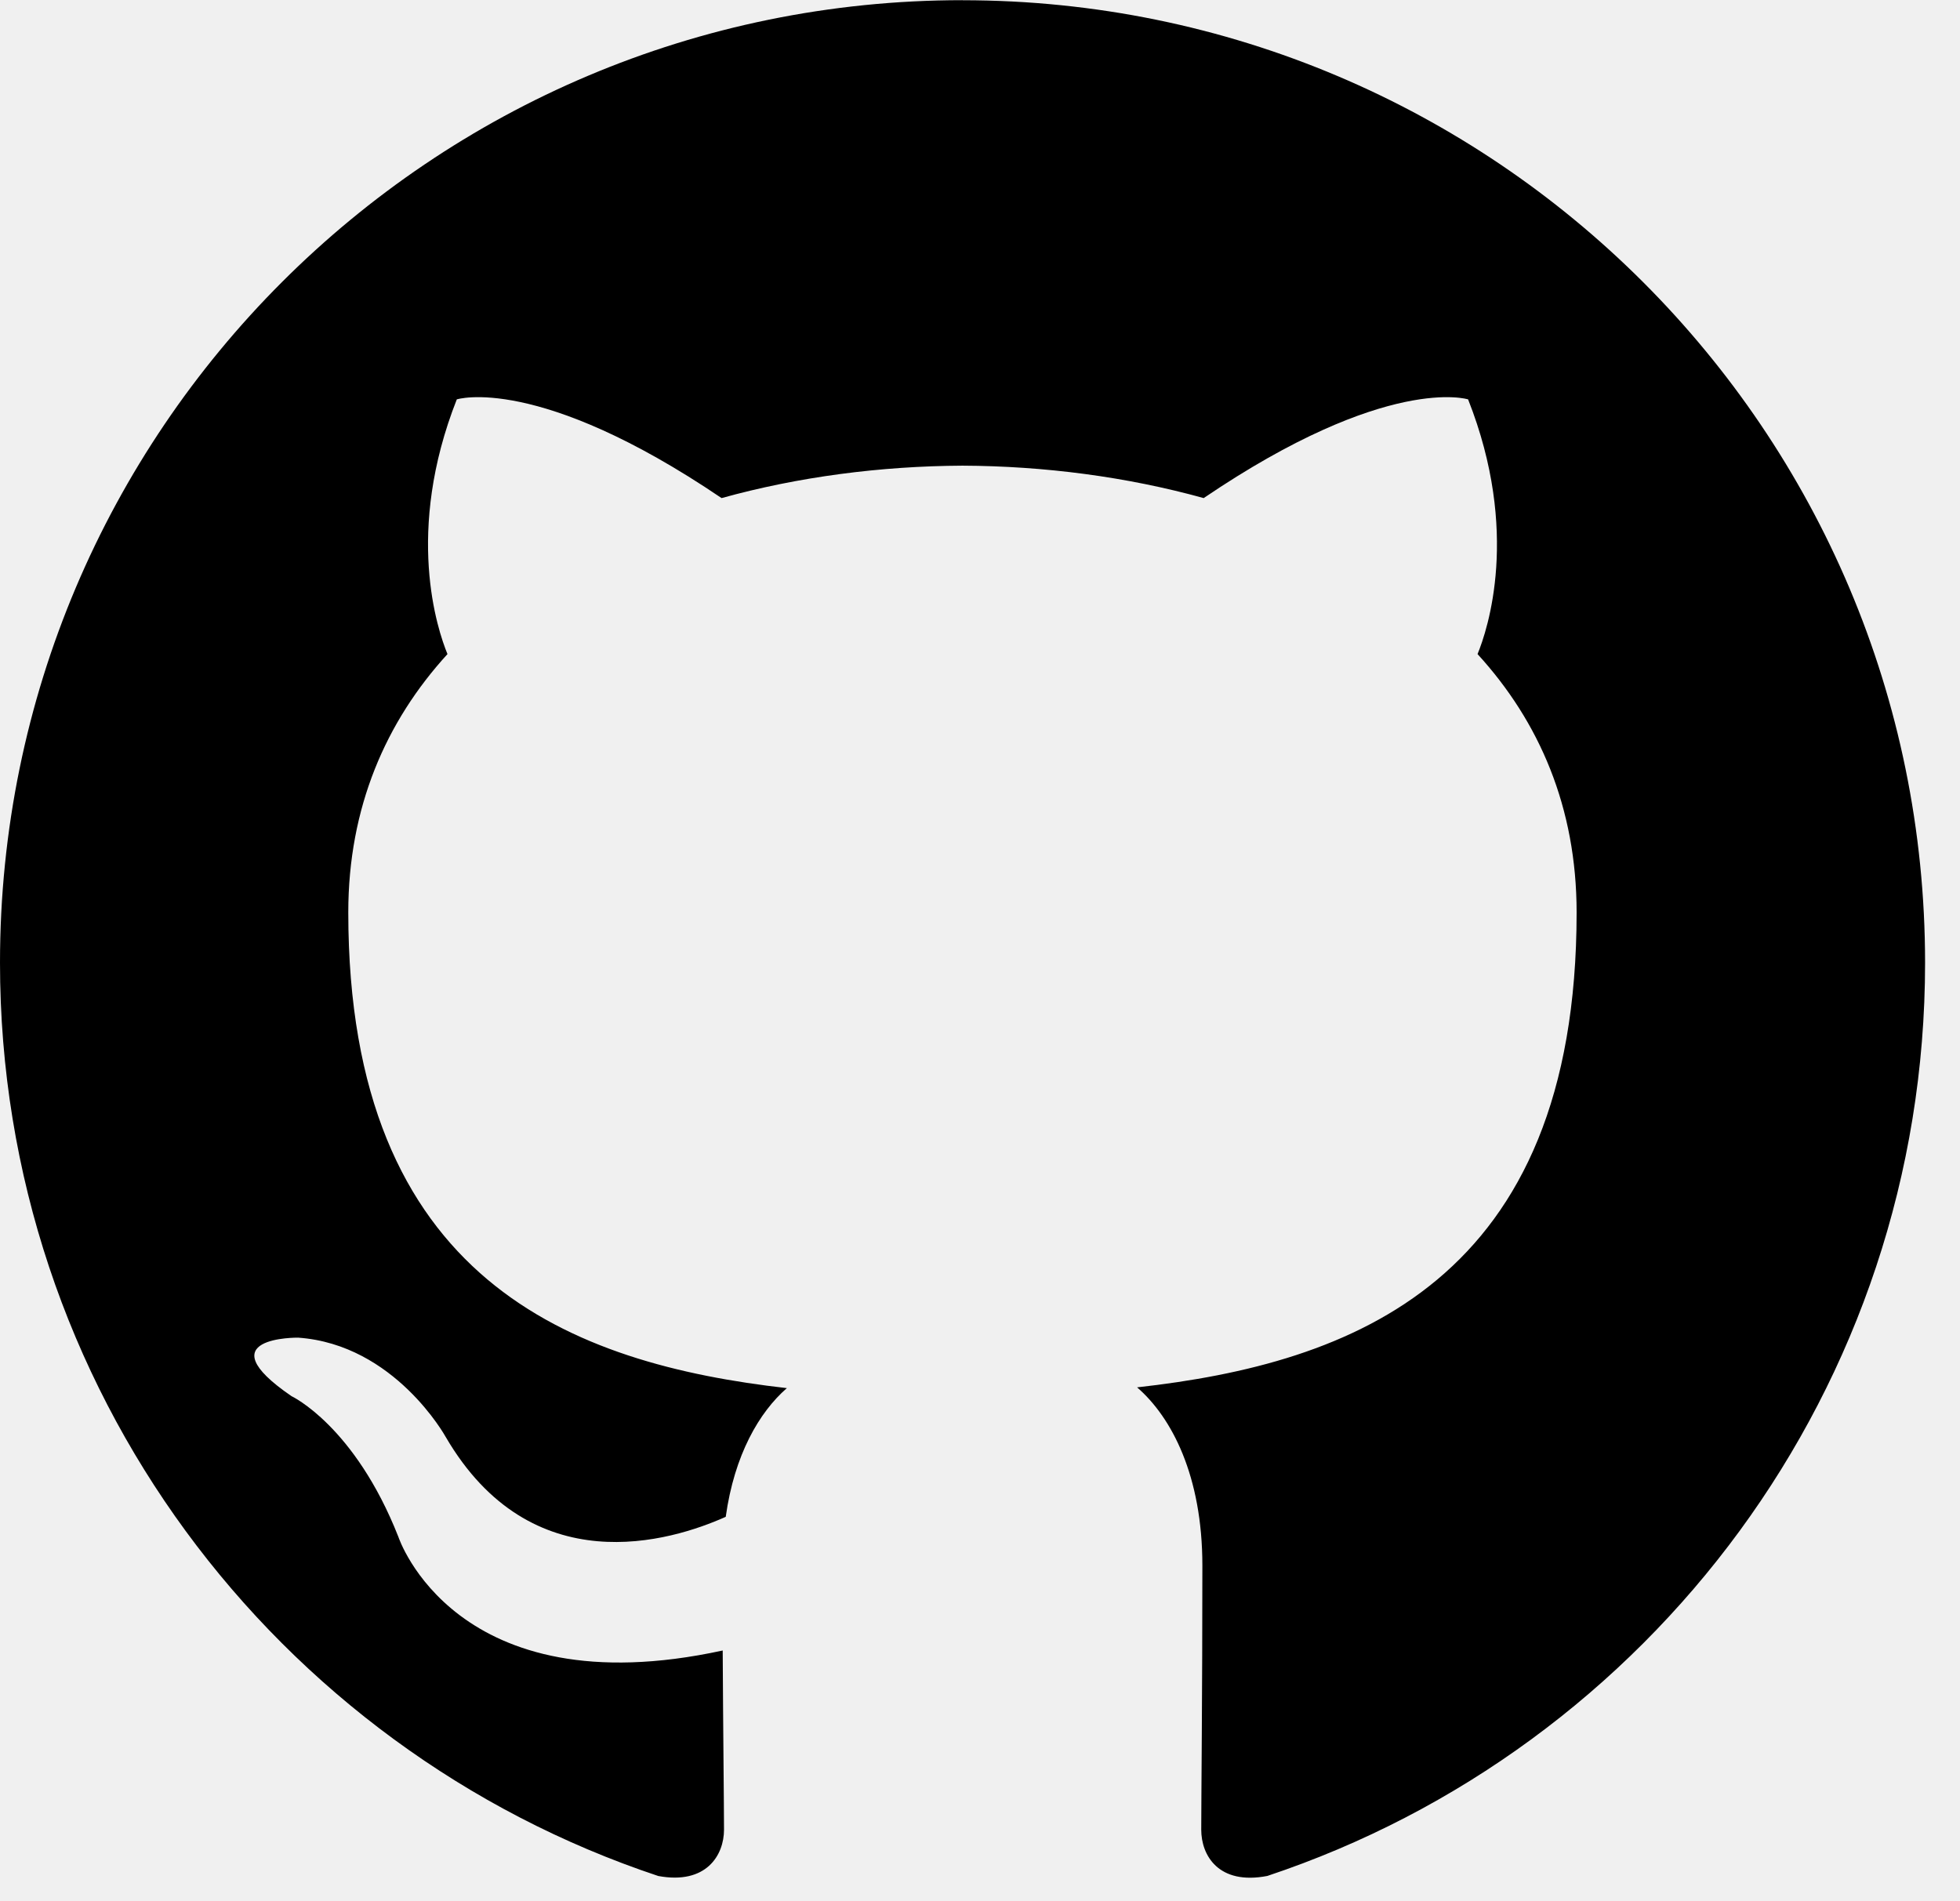
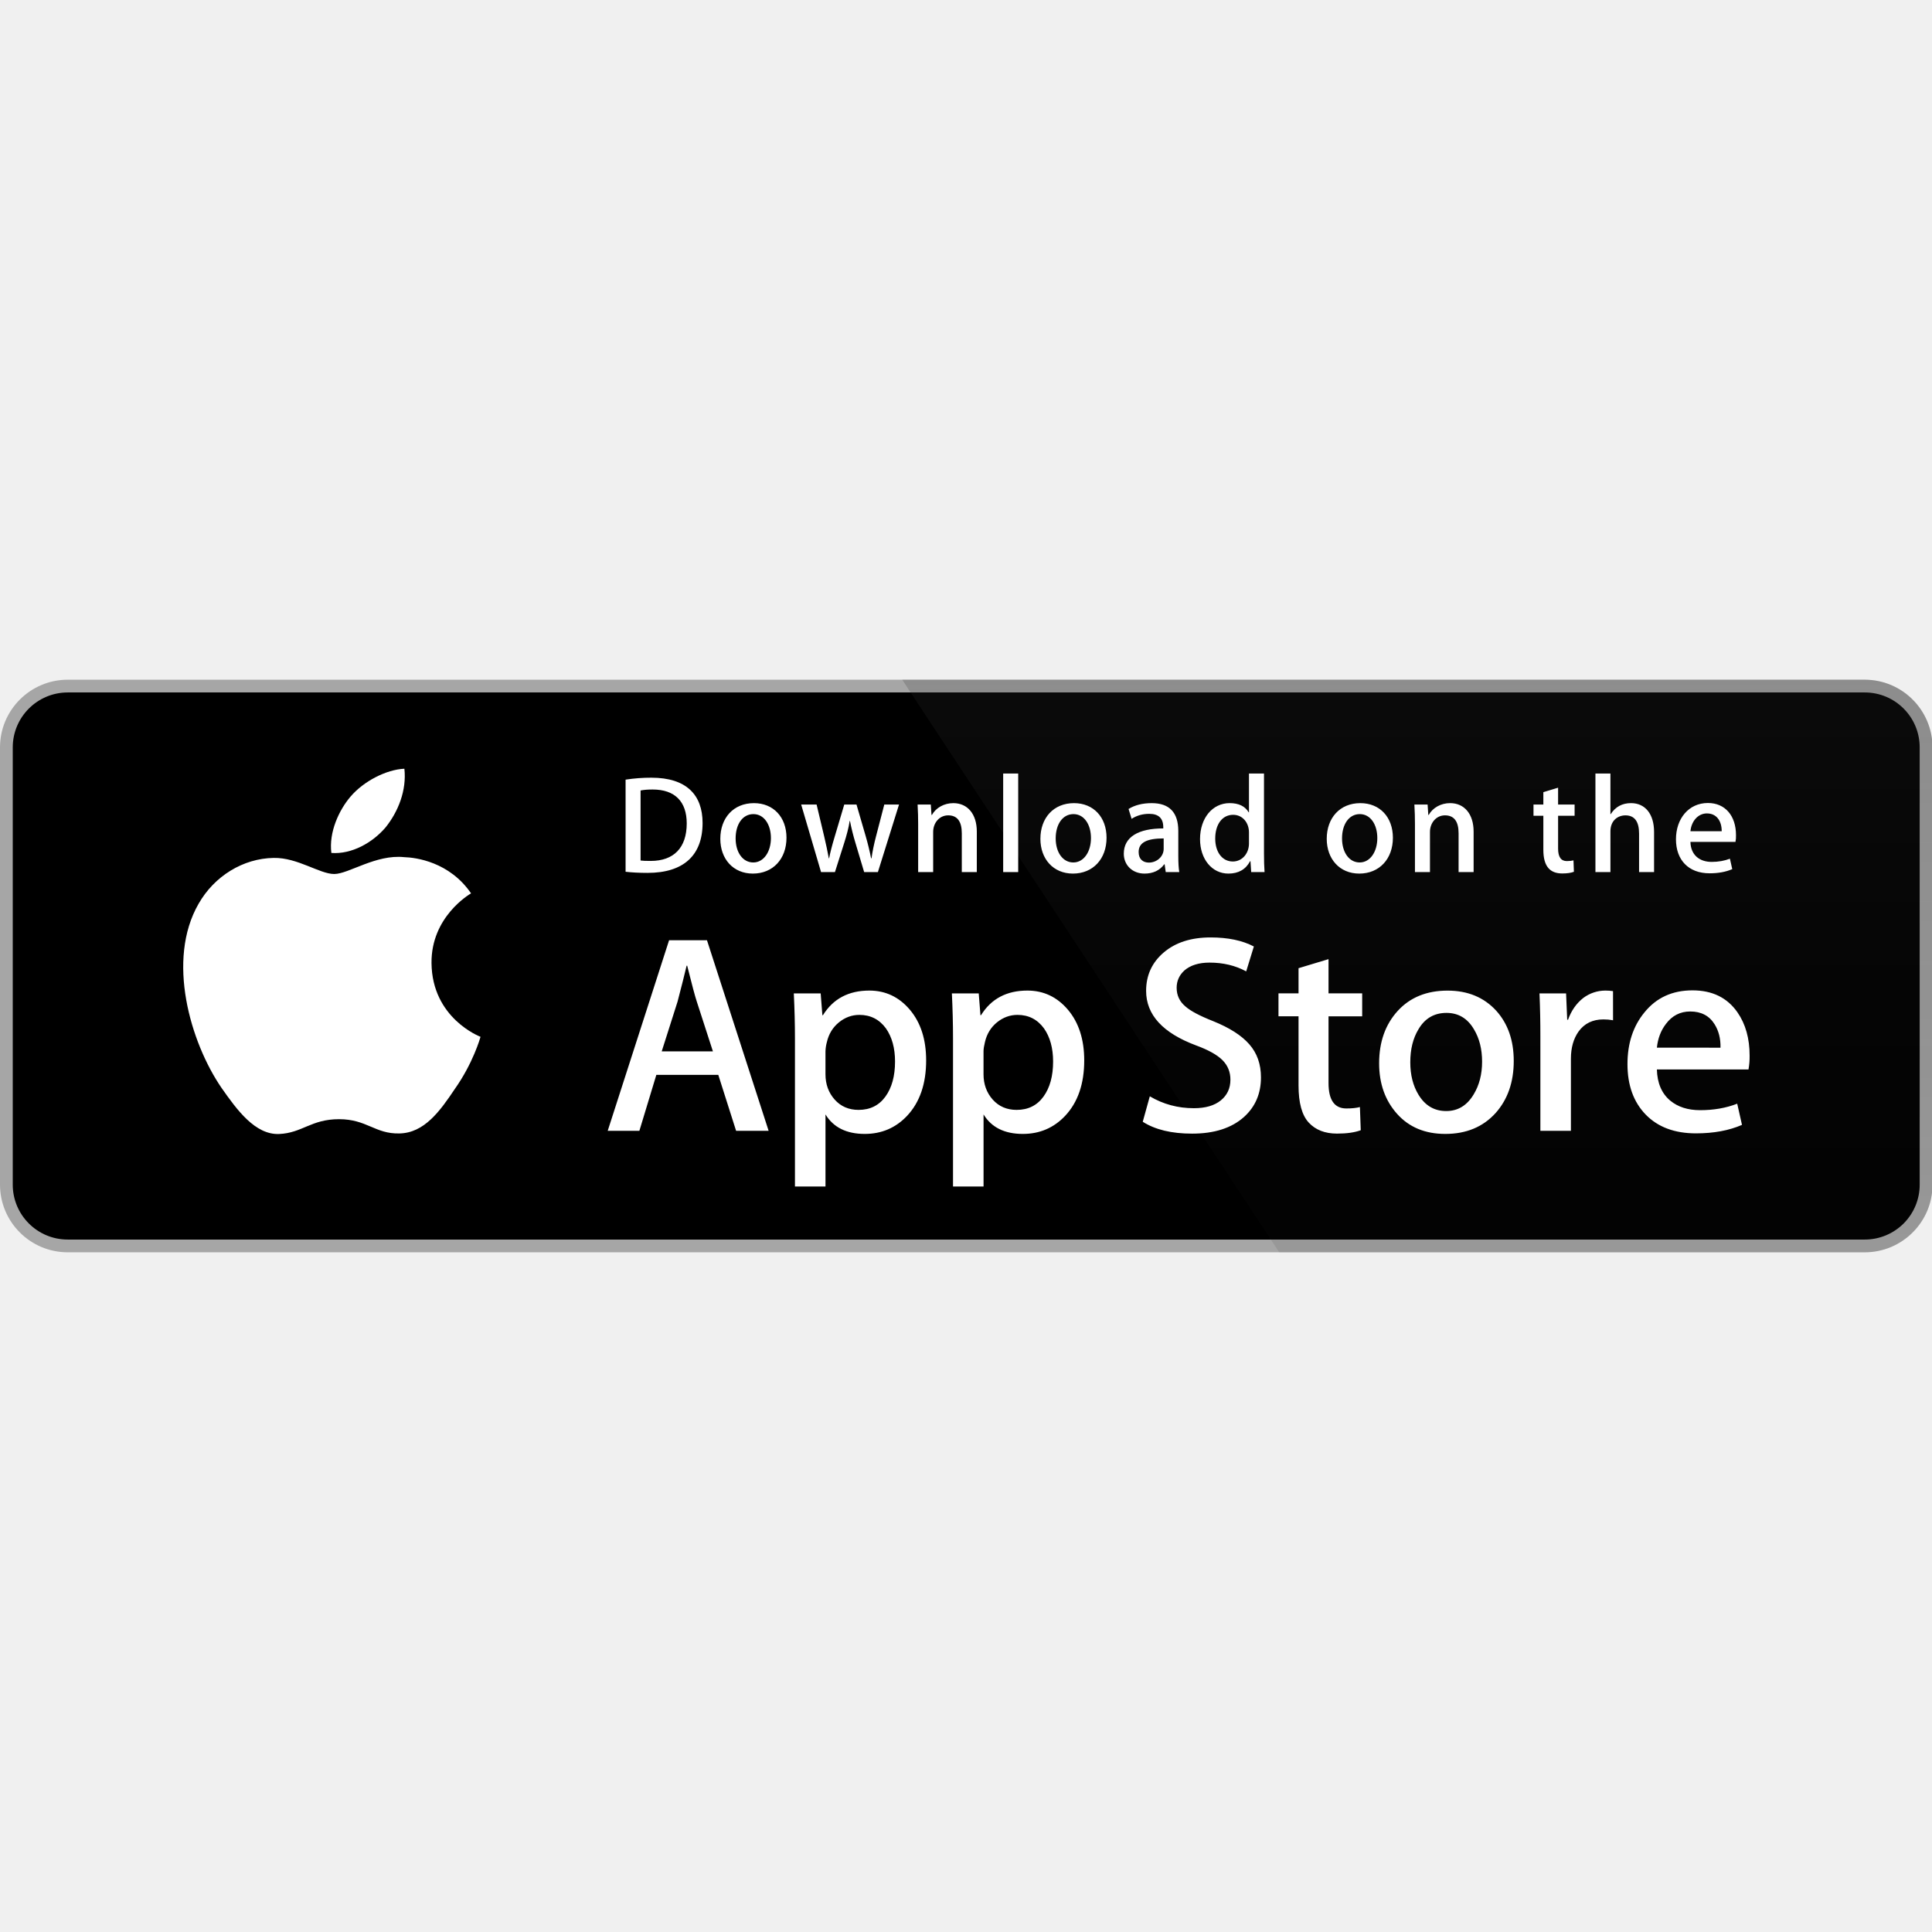
- <svg xmlns="http://www.w3.org/2000/svg" version="1.1" width="33" height="32" viewBox="0 0 33 32">
-   <path d="M16.207 0.003c-8.95 0-16.207 7.256-16.207 16.207 0 7.16 4.644 13.236 11.083 15.379 0.81 0.15 1.107-0.352 1.107-0.78 0-0.386-0.015-1.663-0.022-3.017-4.509 0.98-5.46-1.912-5.46-1.912-0.737-1.873-1.8-2.371-1.8-2.371-1.47-1.006 0.111-0.985 0.111-0.985 1.627 0.114 2.484 1.67 2.484 1.67 1.445 2.477 3.791 1.761 4.716 1.347 0.146-1.047 0.565-1.762 1.029-2.167-3.6-0.41-7.384-1.8-7.384-8.010 0-1.769 0.633-3.215 1.67-4.35-0.168-0.408-0.723-2.057 0.157-4.289 0 0 1.361-0.435 4.458 1.662 1.293-0.359 2.679-0.539 4.057-0.546 1.377 0.006 2.765 0.187 4.060 0.546 3.093-2.097 4.452-1.662 4.452-1.662 0.882 2.232 0.327 3.881 0.159 4.289 1.039 1.135 1.668 2.581 1.668 4.35 0 6.225-3.791 7.595-7.4 7.997 0.581 0.503 1.099 1.489 1.099 3.001 0 2.169-0.019 3.914-0.019 4.448 0 0.432 0.291 0.937 1.113 0.778 6.436-2.145 11.074-8.218 11.074-15.377 0-8.951-7.256-16.207-16.207-16.207z" />
+ <svg xmlns="http://www.w3.org/2000/svg" width="800px" height="800px" viewBox="0 -189.93 539.856 539.856">
+   <g transform="scale(4.00216 4.0011)">
+     <path fill="#FFF" d="M134.032 35.268a3.83 3.83 0 0 1-3.834 3.83H4.729a3.835 3.835 0 0 1-3.839-3.83V4.725A3.84 3.84 0 0 1 4.729.89h125.468a3.834 3.834 0 0 1 3.834 3.835l.001 30.543z" />
+     <path fill="#A6A6A6" d="M130.198 39.989H4.729A4.73 4.73 0 0 1 0 35.268V4.726A4.733 4.733 0 0 1 4.729 0h125.468a4.735 4.735 0 0 1 4.729 4.726v30.542c.002 2.604-2.123 4.721-4.728 4.721z" />
+     <path d="M134.032 35.268a3.83 3.83 0 0 1-3.834 3.83H4.729a3.835 3.835 0 0 1-3.839-3.83V4.725A3.84 3.84 0 0 1 4.729.89h125.468a3.834 3.834 0 0 1 3.834 3.835l.001 30.543z" />
+     <path fill="#FFF" d="M30.128 19.784c-.029-3.223 2.639-4.791 2.761-4.864-1.511-2.203-3.853-2.504-4.676-2.528-1.967-.207-3.875 1.177-4.877 1.177-1.022 0-2.565-1.157-4.228-1.123-2.14.033-4.142 1.272-5.24 3.196-2.266 3.923-.576 9.688 1.595 12.859 1.086 1.554 2.355 3.287 4.016 3.226 1.625-.066 2.232-1.035 4.193-1.035 1.943 0 2.513 1.035 4.207.996 1.744-.027 2.842-1.56 3.89-3.127 1.255-1.779 1.759-3.533 1.779-3.623-.04-.014-3.386-1.292-3.42-5.154zM26.928 10.306c.874-1.093 1.472-2.58 1.306-4.089-1.265.056-2.847.875-3.758 1.944-.806.942-1.526 2.486-1.34 3.938 1.421.106 2.88-.717 3.792-1.793z" />
+     <linearGradient id="a" gradientUnits="userSpaceOnUse" x1="-23.235" y1="97.431" x2="-23.235" y2="61.386" gradientTransform="matrix(4.0022 0 0 4.0011 191.95 -349.736)">
+       <stop offset="0" stop-color="#1a1a1a" stop-opacity=".1" />
+       <stop offset=".123" stop-color="#212121" stop-opacity=".151" />
+       <stop offset=".308" stop-color="#353535" stop-opacity=".227" />
+       <stop offset=".532" stop-color="#575757" stop-opacity=".318" />
+       <stop offset=".783" stop-color="#858585" stop-opacity=".421" />
+       <stop offset="1" stop-color="#b3b3b3" stop-opacity=".51" />
+     </linearGradient>
+     <path fill="url(#a)" d="M130.198 0H62.993l26.323 39.989h40.882a4.733 4.733 0 0 0 4.729-4.724V4.726A4.734 4.734 0 0 0 130.198 0z" />
+     <g fill="#FFF">
+       <path d="M53.665 31.504h-2.271l-1.244-3.909h-4.324l-1.185 3.909H42.43l4.285-13.308h2.646l4.304 13.308zm-3.89-5.549L48.65 22.48c-.119-.355-.343-1.191-.671-2.507h-.04c-.132.566-.343 1.402-.632 2.507l-1.106 3.475h3.574zM64.663 26.588c0 1.632-.443 2.922-1.33 3.869-.794.843-1.781 1.264-2.958 1.264-1.271 0-2.185-.453-2.74-1.361v5.035h-2.132V25.062c0-1.025-.027-2.076-.079-3.154h1.875l.119 1.521h.04c.711-1.146 1.79-1.719 3.238-1.719 1.132 0 2.077.447 2.833 1.342.755.897 1.134 2.075 1.134 3.536zm-2.172.078c0-.934-.21-1.704-.632-2.311-.461-.631-1.08-.947-1.856-.947-.526 0-1.004.176-1.431.523-.428.35-.708.807-.839 1.373a2.784 2.784 0 0 0-.099.649v1.601c0 .697.214 1.286.642 1.768.428.48.984.721 1.668.721.803 0 1.428-.311 1.875-.928.448-.619.672-1.435.672-2.449zM75.7 26.588c0 1.632-.443 2.922-1.33 3.869-.795.843-1.781 1.264-2.959 1.264-1.271 0-2.185-.453-2.74-1.361v5.035h-2.132V25.062c0-1.025-.027-2.076-.079-3.154h1.875l.119 1.521h.04c.71-1.146 1.789-1.719 3.238-1.719 1.131 0 2.076.447 2.834 1.342.754.897 1.134 2.075 1.134 3.536zm-2.173.078c0-.934-.211-1.704-.633-2.311-.461-.631-1.078-.947-1.854-.947-.526 0-1.004.176-1.433.523-.428.35-.707.807-.838 1.373-.065.264-.1.479-.1.649v1.601c0 .697.215 1.286.641 1.768.428.479.984.721 1.67.721.804 0 1.429-.311 1.875-.928.448-.619.672-1.435.672-2.449zM88.04 27.771c0 1.133-.396 2.054-1.183 2.765-.866.776-2.075 1.165-3.625 1.165-1.432 0-2.58-.276-3.446-.829l.493-1.777c.935.554 1.962.83 3.08.83.804 0 1.429-.182 1.875-.543.447-.362.673-.846.673-1.45 0-.541-.187-.994-.554-1.363-.369-.368-.979-.711-1.836-1.026-2.33-.869-3.496-2.14-3.496-3.812 0-1.092.412-1.986 1.234-2.685.822-.698 1.912-1.047 3.268-1.047 1.211 0 2.22.211 3.021.632l-.535 1.738c-.754-.408-1.605-.612-2.557-.612-.752 0-1.342.185-1.764.553-.355.329-.535.73-.535 1.206 0 .525.205.961.613 1.303.354.315 1 .658 1.934 1.026 1.146.462 1.988 1 2.527 1.618.543.618.813 1.389.813 2.308zM95.107 23.508h-2.35v4.659c0 1.185.414 1.776 1.244 1.776.381 0 .697-.032.947-.099l.059 1.619c-.42.157-.973.236-1.658.236-.842 0-1.5-.257-1.975-.771-.473-.514-.711-1.375-.711-2.587v-4.837h-1.4v-1.6h1.4v-1.757l2.094-.632v2.389h2.35v1.604zM105.689 26.627c0 1.475-.422 2.686-1.264 3.633-.881.975-2.053 1.461-3.514 1.461-1.41 0-2.531-.467-3.367-1.4-.836-.935-1.254-2.113-1.254-3.534 0-1.487.432-2.705 1.293-3.652.863-.948 2.025-1.422 3.486-1.422 1.408 0 2.539.468 3.395 1.402.818.906 1.225 2.076 1.225 3.512zm-2.21.049c0-.879-.19-1.633-.571-2.264-.447-.762-1.087-1.143-1.916-1.143-.854 0-1.509.381-1.955 1.143-.382.631-.572 1.398-.572 2.304 0 .88.19 1.636.572 2.265.461.762 1.104 1.143 1.937 1.143.815 0 1.454-.389 1.916-1.162.392-.646.589-1.405.589-2.286zM112.622 23.783a3.71 3.71 0 0 0-.672-.059c-.75 0-1.33.282-1.738.85-.354.5-.532 1.132-.532 1.895v5.035h-2.132V24.93a67.43 67.43 0 0 0-.062-3.021h1.857l.078 1.836h.059c.226-.631.58-1.14 1.066-1.521a2.578 2.578 0 0 1 1.541-.514c.197 0 .375.014.533.039l.002 2.034zM122.157 26.252a5 5 0 0 1-.078.967h-6.396c.024.948.334 1.674.928 2.174.539.446 1.236.67 2.092.67.947 0 1.811-.15 2.588-.453l.334 1.479c-.908.396-1.98.593-3.217.593-1.488 0-2.656-.438-3.506-1.312-.848-.875-1.273-2.051-1.273-3.524 0-1.446.395-2.651 1.186-3.612.828-1.026 1.947-1.539 3.355-1.539 1.383 0 2.43.513 3.141 1.539.563.813.846 1.821.846 3.018zm-2.033-.553c.015-.633-.125-1.178-.414-1.639-.369-.594-.937-.89-1.698-.89-.697 0-1.265.289-1.697.869-.355.461-.566 1.015-.631 1.658l4.44.002z" />
+     </g>
+     <g fill="#FFF">
+       <path d="M45.211 13.491c-.593 0-1.106-.029-1.533-.078V6.979a11.606 11.606 0 0 1 1.805-.136c2.445 0 3.571 1.203 3.571 3.164 0 2.262-1.33 3.484-3.843 3.484zm.358-5.823c-.33 0-.611.02-.844.068v4.891c.126.02.368.029.708.029 1.602 0 2.514-.912 2.514-2.62 0-1.523-.825-2.368-2.378-2.368zM52.563 13.54c-1.378 0-2.271-1.029-2.271-2.426 0-1.456.912-2.494 2.349-2.494 1.358 0 2.271.98 2.271 2.417 0 1.474-.941 2.503-2.349 2.503zm.04-4.154c-.757 0-1.242.708-1.242 1.698 0 .971.495 1.679 1.232 1.679s1.232-.757 1.232-1.699c0-.96-.485-1.678-1.222-1.678zM62.77 8.717l-1.475 4.716h-.961l-.611-2.048a15.53 15.53 0 0 1-.379-1.523h-.02c-.077.514-.223 1.029-.378 1.523l-.65 2.048h-.971l-1.388-4.716h1.077l.534 2.242c.126.534.232 1.038.32 1.514h.02c.077-.397.203-.893.388-1.504l.67-2.251h.854l.641 2.203c.155.534.281 1.058.379 1.553h.028c.068-.485.175-1 .32-1.553l.573-2.203 1.029-.001zM68.2 13.433h-1.048v-2.708c0-.834-.32-1.252-.951-1.252-.621 0-1.048.534-1.048 1.155v2.805h-1.048v-3.368c0-.417-.01-.864-.039-1.349h.922l.049.728h.029c.282-.504.854-.824 1.495-.824.99 0 1.64.757 1.64 1.989l-.001 2.824zM71.09 13.433h-1.049v-6.88h1.049v6.88zM74.911 13.54c-1.377 0-2.271-1.029-2.271-2.426 0-1.456.912-2.494 2.348-2.494 1.359 0 2.271.98 2.271 2.417.001 1.474-.941 2.503-2.348 2.503zm.039-4.154c-.757 0-1.242.708-1.242 1.698 0 .971.496 1.679 1.231 1.679.738 0 1.232-.757 1.232-1.699.001-.96-.483-1.678-1.221-1.678zM81.391 13.433l-.076-.543h-.028c-.32.437-.787.65-1.379.65-.845 0-1.445-.592-1.445-1.388 0-1.164 1.009-1.766 2.756-1.766v-.087c0-.621-.329-.932-.979-.932-.465 0-.873.117-1.232.35l-.213-.689c.436-.272.98-.408 1.619-.408 1.232 0 1.854.65 1.854 1.951v1.737c0 .476.021.845.068 1.126l-.945-.001zm-.144-2.349c-1.164 0-1.748.282-1.748.951 0 .495.301.737.719.737.533 0 1.029-.407 1.029-.96v-.728zM87.357 13.433l-.049-.757h-.029c-.301.572-.807.864-1.514.864-1.137 0-1.979-1-1.979-2.407 0-1.475.873-2.514 2.065-2.514.631 0 1.078.213 1.33.641h.021V6.553h1.049v5.609c0 .456.011.883.039 1.271h-.933zm-.155-2.775c0-.66-.437-1.223-1.104-1.223-.777 0-1.252.689-1.252 1.659 0 .951.493 1.602 1.231 1.602.659 0 1.125-.573 1.125-1.252v-.786zM94.902 13.54c-1.377 0-2.27-1.029-2.27-2.426 0-1.456.912-2.494 2.348-2.494 1.359 0 2.271.98 2.271 2.417.001 1.474-.94 2.503-2.349 2.503zm.039-4.154c-.756 0-1.241.708-1.241 1.698 0 .971.495 1.679 1.231 1.679.738 0 1.232-.757 1.232-1.699.002-.96-.483-1.678-1.222-1.678zM102.887 13.433h-1.049v-2.708c0-.834-.32-1.252-.951-1.252-.621 0-1.047.534-1.047 1.155v2.805h-1.049v-3.368c0-.417-.01-.864-.039-1.349h.922l.049.728h.029c.281-.504.854-.825 1.494-.825.99 0 1.641.757 1.641 1.989v2.825zM109.938 9.503h-1.153v2.29c0 .583.202.874.61.874.185 0 .34-.02.465-.049l.029.796c-.203.078-.475.117-.813.117-.826 0-1.32-.456-1.32-1.65V9.503h-.688v-.786h.688v-.864l1.029-.311v1.174h1.153v.787zM115.486 13.433h-1.047v-2.688c0-.844-.319-1.271-.951-1.271-.543 0-1.049.369-1.049 1.116v2.843h-1.047v-6.88h1.047v2.833h.021c.33-.514.808-.767 1.418-.767.998 0 1.608.776 1.608 2.009v2.805zM121.17 11.327h-3.145c.02.893.611 1.397 1.486 1.397.465 0 .893-.078 1.271-.223l.163.728c-.446.194-.971.291-1.582.291-1.475 0-2.348-.932-2.348-2.377 0-1.446.894-2.533 2.23-2.533 1.205 0 1.961.893 1.961 2.242a2.02 2.02 0 0 1-.036.475zm-.961-.747c0-.728-.367-1.242-1.037-1.242-.602 0-1.078.524-1.146 1.242h2.183z" />
+     </g>
+   </g>
</svg>
